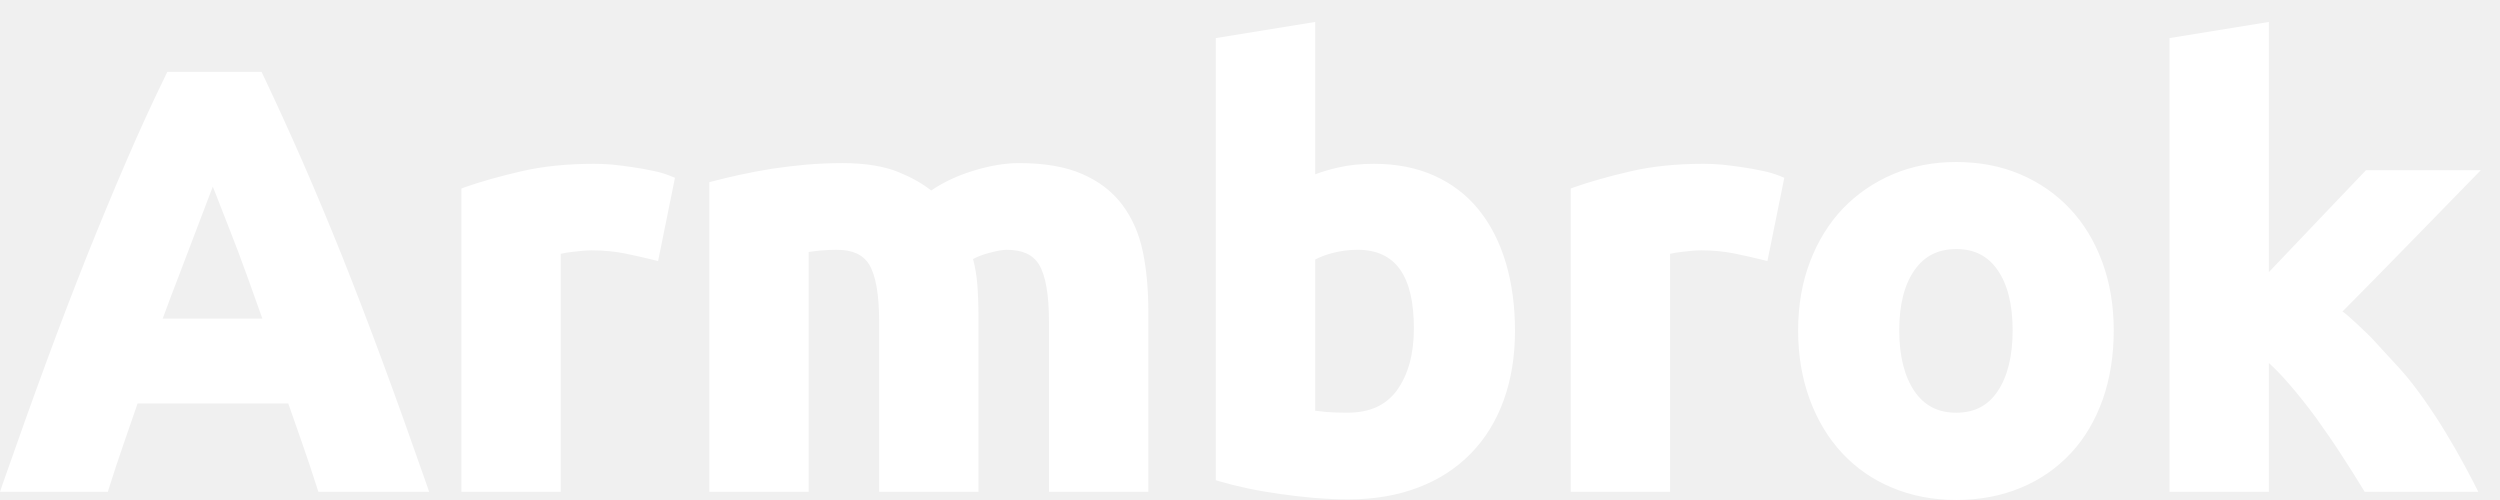
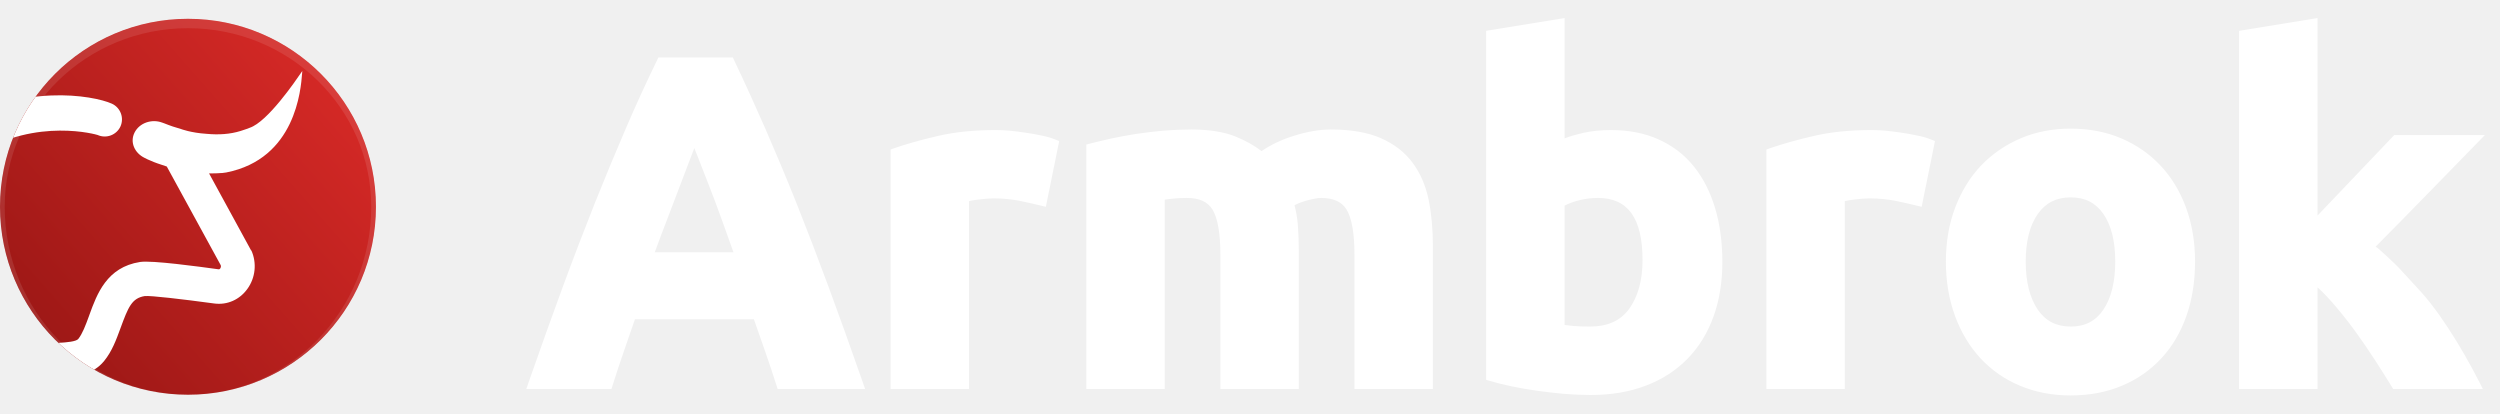
- <svg xmlns="http://www.w3.org/2000/svg" width="105" height="21" viewBox="0 0 105 21" fill="none">
-   <path fill-rule="evenodd" clip-rule="evenodd" d="M82.162 17.334C81.404 17.334 80.831 17.044 80.415 16.442C79.987 15.818 79.768 14.957 79.768 13.875C79.768 12.793 79.987 11.94 80.415 11.338C80.829 10.751 81.402 10.461 82.162 10.461C82.923 10.461 83.491 10.751 83.896 11.338C84.318 11.94 84.531 12.793 84.531 13.875C84.531 14.957 84.316 15.825 83.894 16.442C83.487 17.044 82.92 17.334 82.162 17.334ZM88.292 10.995C87.97 10.126 87.512 9.372 86.932 8.762C86.352 8.145 85.648 7.658 84.838 7.315C84.028 6.972 83.128 6.804 82.162 6.804C81.213 6.804 80.321 6.972 79.51 7.315C78.702 7.658 77.994 8.145 77.404 8.755C76.817 9.372 76.35 10.126 76.019 10.995C75.689 11.856 75.521 12.831 75.521 13.875C75.521 14.926 75.685 15.894 76.007 16.77C76.329 17.646 76.785 18.4 77.364 19.025C77.947 19.65 78.65 20.145 79.463 20.48C80.271 20.823 81.177 20.999 82.162 20.999C83.16 20.999 84.077 20.823 84.888 20.48C85.698 20.145 86.401 19.65 86.984 19.025C87.564 18.4 88.011 17.639 88.32 16.762C88.625 15.894 88.777 14.918 88.777 13.875C88.777 12.831 88.614 11.863 88.292 10.995ZM56.595 17.333C56.272 17.333 55.973 17.326 55.703 17.303C55.581 17.287 55.468 17.275 55.366 17.264C55.321 17.259 55.278 17.254 55.237 17.25V10.903C55.43 10.796 55.67 10.705 55.955 10.629C56.302 10.537 56.659 10.491 57.014 10.491C58.607 10.491 59.383 11.573 59.383 13.798C59.383 14.88 59.139 15.748 58.664 16.404C58.2 17.028 57.522 17.333 56.595 17.333ZM63.248 11.048C62.993 10.187 62.614 9.44 62.118 8.823C61.617 8.198 60.991 7.718 60.249 7.383C59.513 7.048 58.656 6.88 57.704 6.88C57.18 6.88 56.679 6.926 56.218 7.032C55.883 7.108 55.556 7.2 55.237 7.322V0.922L51.064 1.6V20.168L51.24 20.221C51.577 20.32 51.966 20.419 52.397 20.51C52.821 20.602 53.279 20.678 53.758 20.747C54.228 20.815 54.714 20.868 55.202 20.914C55.695 20.952 56.171 20.975 56.617 20.975C57.712 20.975 58.706 20.808 59.571 20.472C60.438 20.145 61.181 19.657 61.781 19.04C62.378 18.43 62.842 17.676 63.156 16.808C63.471 15.939 63.63 14.964 63.63 13.897C63.63 12.861 63.501 11.901 63.248 11.048ZM8.562 8.825C8.638 8.623 8.71 8.432 8.779 8.252L8.793 8.217C8.845 8.085 8.895 7.96 8.938 7.84C8.961 7.898 8.985 7.959 9.01 8.022C9.038 8.093 9.068 8.168 9.099 8.244L9.203 8.513C9.344 8.877 9.503 9.287 9.679 9.73C9.902 10.294 10.137 10.919 10.375 11.581L10.517 11.976C10.681 12.43 10.848 12.896 11.019 13.38H6.834C7.062 12.755 7.288 12.161 7.506 11.597L7.594 11.366C7.82 10.778 8.028 10.237 8.214 9.738C8.339 9.413 8.454 9.108 8.562 8.825ZM17.908 20.32C17.264 18.477 16.647 16.755 16.072 15.2C15.492 13.631 14.919 12.138 14.372 10.766C13.822 9.395 13.267 8.069 12.719 6.812C12.177 5.578 11.616 4.343 11.054 3.162L10.987 3.018H7.027L6.958 3.162C6.383 4.336 5.821 5.57 5.283 6.82C4.748 8.061 4.198 9.387 3.645 10.766C3.095 12.153 2.522 13.639 1.948 15.2C1.38 16.739 0.763 18.469 0.114 20.32L0 20.656H4.53L4.584 20.48C4.77 19.886 4.973 19.277 5.189 18.652L5.779 16.945H12.107L12.704 18.652C12.92 19.269 13.126 19.886 13.314 20.48L13.371 20.656H18.024L17.908 20.32ZM28.349 7.467L27.64 10.964L27.39 10.903C27.065 10.82 26.676 10.736 26.24 10.644C25.814 10.56 25.348 10.515 24.857 10.515C24.642 10.515 24.374 10.538 24.062 10.576C23.859 10.598 23.688 10.629 23.552 10.659V20.656H19.379V7.917L19.543 7.856C20.204 7.627 20.999 7.399 21.901 7.193C22.813 6.98 23.841 6.88 24.957 6.88C25.16 6.88 25.408 6.888 25.695 6.911L25.749 6.917C26.01 6.945 26.279 6.975 26.547 7.018C26.83 7.056 27.117 7.109 27.4 7.17C27.695 7.223 27.95 7.307 28.16 7.391L28.349 7.467ZM48.23 20.656V13.059C48.23 12.161 48.154 11.322 48.002 10.583C47.846 9.829 47.559 9.166 47.142 8.61C46.724 8.046 46.154 7.612 45.45 7.307C44.756 7.002 43.864 6.85 42.799 6.85C42.202 6.85 41.54 6.964 40.836 7.185C40.197 7.383 39.617 7.658 39.109 8C38.737 7.703 38.279 7.452 37.746 7.231C37.134 6.98 36.334 6.85 35.37 6.85C34.892 6.85 34.394 6.873 33.893 6.911C33.392 6.957 32.9 7.018 32.431 7.086C31.965 7.162 31.512 7.246 31.086 7.338C30.649 7.437 30.288 7.52 29.976 7.604L29.792 7.65V20.656H33.965V10.583C34.124 10.56 34.29 10.538 34.458 10.522C34.693 10.499 34.926 10.492 35.147 10.492C35.801 10.492 36.245 10.69 36.505 11.109C36.782 11.566 36.924 12.374 36.924 13.509V20.656H41.096V13.303C41.096 12.831 41.079 12.366 41.047 11.94C41.017 11.574 40.958 11.216 40.868 10.88C41.049 10.781 41.27 10.698 41.52 10.629C41.85 10.538 42.107 10.492 42.281 10.492C42.935 10.492 43.379 10.69 43.637 11.109C43.916 11.566 44.057 12.374 44.057 13.509V20.656H48.23ZM74.232 10.964L74.941 7.467L74.755 7.391C74.543 7.307 74.287 7.223 73.992 7.17C73.71 7.109 73.422 7.056 73.14 7.018C72.872 6.975 72.605 6.946 72.346 6.917L72.288 6.911C72 6.888 71.753 6.88 71.549 6.88C70.434 6.88 69.408 6.98 68.496 7.193C67.592 7.399 66.799 7.627 66.138 7.856L65.972 7.917V20.656H70.144V10.659C70.28 10.629 70.451 10.598 70.654 10.576C70.966 10.538 71.234 10.515 71.45 10.515C71.94 10.515 72.407 10.56 72.832 10.644C73.271 10.736 73.657 10.82 73.982 10.903L74.232 10.964ZM99.317 20.656H104.089L103.904 20.29C103.84 20.172 103.779 20.054 103.717 19.936C103.656 19.818 103.594 19.7 103.53 19.581C103.001 18.606 102.43 17.654 101.79 16.747C101.478 16.313 101.175 15.909 100.811 15.505C100.601 15.276 100.391 15.048 100.182 14.821C99.995 14.618 99.808 14.415 99.621 14.21C99.524 14.103 98.433 13.052 98.378 13.09C99.295 12.183 104.195 7.147 104.195 7.147H99.373C99.373 7.147 95.519 11.185 95.293 11.429V0.922L91.12 1.6V20.656H95.293V15.246C95.561 15.49 95.833 15.772 96.104 16.084C96.512 16.549 96.908 17.052 97.283 17.562C97.657 18.081 98.013 18.599 98.348 19.117C98.68 19.627 98.982 20.107 99.242 20.534L99.317 20.656Z" fill="#ffffff" />
+ <svg xmlns="http://www.w3.org/2000/svg" viewBox="0 0 133 22" fill="none">
+   <g clip-path="url(#clip0_4229_3648)">
+     <mask id="path-2-inside-1_4229_3648" fill="white">
+       <path d="M0 11C0 5.477 4.477 1 10 1C15.523 1 20 5.477 20 11C20 16.523 15.523 21 10 21C4.477 21 0 16.523 0 11Z" />
+     </mask>
+     <path d="M0 11C0 5.477 4.477 1 10 1C15.523 1 20 5.477 20 11C20 16.523 15.523 21 10 21C4.477 21 0 16.523 0 11Z" fill="url(#paint0_linear_4229_3648)" />
+     <path d="M-0.25 10.75C-0.25 5.089 4.339 0.5 10 0.5C15.661 0.5 20.25 5.089 20.25 10.75L19.75 11C19.75 5.753 15.385 1.5 10 1.5C4.615 1.5 0.25 5.753 0.25 11L-0.25 10.75ZM20 21H0H20ZM10 21C4.339 21 -0.25 16.411 -0.25 10.75C-0.25 5.089 4.339 0.5 10 0.5V1.5C4.615 1.5 0.25 5.753 0.25 11C0.25 16.523 4.615 21 10 21ZM10 0.5C15.661 0.5 20.25 5.089 20.25 10.75C20.25 16.411 15.661 21 10 21C15.385 21 19.75 16.523 19.75 11C19.75 5.753 15.385 1.5 10 1.5V0.5Z" fill="white" fill-opacity="0.1" mask="url(#path-2-inside-1_4229_3648)" />
+     <path fill-rule="evenodd" clip-rule="evenodd" d="M12.039 9.175C11.971 9.186 11.898 9.198 11.83 9.203H11.824C11.591 9.222 11.355 9.228 11.122 9.225L13.361 13.327L13.372 13.322C13.671 13.988 13.592 14.773 13.163 15.366C12.745 15.948 12.09 16.236 11.401 16.146C9.604 15.903 8.029 15.722 7.707 15.75C7.012 15.858 6.825 16.332 6.407 17.467L6.4 17.488C6.182 18.08 5.956 18.693 5.543 19.201C4.933 19.953 4.063 20.015 3.244 20.071C2.821 20.099 2.533 20.122 2.149 20.325C1.798 20.512 1.318 20.941 1.205 21.302H-1.139C-0.941 20.772 -0.591 20.015 -0.32 19.715C0.855 18.411 2.075 18.315 3.12 18.241C3.561 18.213 4.046 18.173 4.165 18.032C4.385 17.755 4.555 17.303 4.73 16.823L4.759 16.742C5.156 15.649 5.678 14.213 7.452 13.937C8.069 13.838 10.627 14.19 11.557 14.317L11.627 14.327C11.643 14.332 11.677 14.332 11.717 14.282C11.728 14.265 11.773 14.197 11.745 14.112L8.873 8.859C8.705 8.807 8.536 8.751 8.368 8.689C8.255 8.65 8.142 8.605 8.029 8.554L7.854 8.48L7.695 8.401C7.159 8.142 6.899 7.565 7.159 7.051C7.419 6.537 8.068 6.317 8.622 6.52L8.735 6.56L8.955 6.645C9.021 6.673 9.095 6.697 9.167 6.721C9.181 6.726 9.195 6.73 9.209 6.735C9.35 6.78 9.492 6.825 9.633 6.865C9.633 6.865 10.164 7.068 10.983 7.119C11.627 7.181 12.242 7.142 12.802 6.967C12.826 6.959 12.856 6.949 12.889 6.938C13.019 6.896 13.197 6.838 13.287 6.797C14.238 6.479 15.717 4.31 16.026 3.858C16.062 3.805 16.082 3.775 16.083 3.775C16.08 3.807 16.077 3.85 16.072 3.904C16.005 4.778 15.72 8.447 12.039 9.175ZM-1.195 8.187C1.968 6.238 5.171 7.17 5.193 7.181C5.657 7.39 6.199 7.181 6.408 6.729C6.617 6.266 6.408 5.724 5.95 5.515C4.962 5.069 1.087 4.408 -2.392 6.69C-2.68 6.882 -3.657 7.639 -4.155 8.192H-1.195V8.187Z" fill="white" />
+   </g>
+   <path fill-rule="evenodd" clip-rule="evenodd" d="M110.161 17.373C109.404 17.373 108.831 17.083 108.415 16.481C107.987 15.857 107.768 14.996 107.768 13.914C107.768 12.832 107.987 11.979 108.415 11.377C108.829 10.79 109.402 10.5 110.161 10.5C110.923 10.5 111.491 10.79 111.896 11.377C112.318 11.979 112.531 12.832 112.531 13.914C112.531 14.996 112.315 15.864 111.894 16.481C111.487 17.083 110.92 17.373 110.161 17.373ZM116.292 11.034C115.97 10.165 115.512 9.411 114.932 8.801C114.352 8.184 113.648 7.697 112.838 7.354C112.028 7.011 111.128 6.843 110.161 6.843C109.213 6.843 108.321 7.011 107.51 7.354C106.702 7.697 105.994 8.184 105.404 8.794C104.817 9.411 104.35 10.165 104.019 11.034C103.689 11.895 103.521 12.87 103.521 13.914C103.521 14.965 103.685 15.933 104.007 16.809C104.329 17.685 104.785 18.439 105.364 19.064C105.947 19.689 106.65 20.184 107.463 20.52C108.271 20.862 109.178 21.038 110.161 21.038C111.16 21.038 112.077 20.862 112.888 20.52C113.698 20.184 114.401 19.689 114.983 19.064C115.564 18.439 116.011 17.678 116.32 16.801C116.625 15.933 116.777 14.958 116.777 13.914C116.777 12.87 116.614 11.902 116.292 11.034ZM84.595 17.372C84.272 17.372 83.973 17.365 83.703 17.342C83.581 17.326 83.468 17.314 83.366 17.303C83.321 17.298 83.278 17.293 83.237 17.288V10.942C83.43 10.835 83.67 10.744 83.955 10.668C84.302 10.576 84.659 10.53 85.014 10.53C86.607 10.53 87.383 11.612 87.383 13.837C87.383 14.919 87.139 15.788 86.664 16.443C86.2 17.067 85.522 17.372 84.595 17.372ZM91.248 11.087C90.993 10.226 90.614 9.479 90.118 8.862C89.618 8.237 88.991 7.757 88.249 7.422C87.513 7.087 86.656 6.919 85.704 6.919C85.18 6.919 84.679 6.965 84.218 7.071C83.883 7.148 83.556 7.239 83.237 7.361V0.961L79.064 1.639V20.207L79.24 20.26C79.577 20.359 79.966 20.458 80.397 20.549C80.821 20.641 81.279 20.717 81.758 20.786C82.228 20.854 82.714 20.907 83.202 20.953C83.695 20.991 84.171 21.014 84.617 21.014C85.712 21.014 86.706 20.847 87.571 20.511C88.438 20.184 89.181 19.696 89.781 19.079C90.378 18.47 90.842 17.715 91.156 16.847C91.471 15.978 91.63 15.003 91.63 13.936C91.63 12.9 91.501 11.94 91.248 11.087ZM36.562 8.864C36.638 8.662 36.71 8.471 36.779 8.291L36.793 8.256C36.845 8.124 36.895 7.999 36.938 7.88C36.961 7.937 36.985 7.998 37.01 8.061C37.038 8.132 37.068 8.207 37.099 8.283L37.203 8.552C37.344 8.916 37.503 9.326 37.679 9.769C37.901 10.333 38.137 10.958 38.375 11.62L38.517 12.015C38.681 12.469 38.848 12.935 39.019 13.419H34.834C35.062 12.794 35.288 12.2 35.506 11.636L35.594 11.405C35.82 10.817 36.028 10.276 36.214 9.777C36.339 9.452 36.454 9.148 36.561 8.865L36.562 8.864ZM45.908 20.36C45.264 18.516 44.647 16.794 44.072 15.239C43.492 13.67 42.919 12.177 42.372 10.805C41.822 9.434 41.267 8.108 40.719 6.851C40.177 5.617 39.616 4.382 39.054 3.201L38.987 3.057H35.027L34.958 3.201C34.383 4.375 33.821 5.609 33.283 6.859C32.748 8.101 32.198 9.426 31.645 10.805C31.095 12.192 30.523 13.678 29.948 15.239C29.38 16.779 28.763 18.508 28.114 20.36L28 20.695H32.53L32.584 20.52C32.77 19.925 32.973 19.316 33.189 18.691L33.779 16.984H40.107L40.704 18.691C40.92 19.308 41.126 19.925 41.314 20.52L41.371 20.695H46.024L45.908 20.36ZM56.349 7.506L55.64 11.003L55.39 10.942C55.065 10.859 54.676 10.775 54.24 10.683C53.814 10.6 53.348 10.554 52.857 10.554C52.642 10.554 52.374 10.577 52.062 10.615C51.859 10.638 51.688 10.668 51.552 10.699V20.695H47.379V7.956L47.542 7.895C48.204 7.666 48.999 7.438 49.901 7.232C50.813 7.019 51.841 6.919 52.957 6.919C53.16 6.919 53.408 6.927 53.695 6.95L53.749 6.956C54.01 6.984 54.279 7.014 54.547 7.057C54.83 7.095 55.117 7.148 55.4 7.209C55.695 7.262 55.95 7.346 56.16 7.43L56.349 7.506ZM76.23 20.695V13.099C76.23 12.2 76.154 11.361 76.002 10.622C75.846 9.868 75.559 9.205 75.142 8.649C74.724 8.085 74.154 7.651 73.45 7.346C72.756 7.041 71.864 6.889 70.799 6.889C70.202 6.889 69.54 7.003 68.836 7.224C68.197 7.422 67.617 7.697 67.109 8.04C66.737 7.742 66.279 7.491 65.746 7.27C65.134 7.019 64.334 6.889 63.37 6.889C62.892 6.889 62.394 6.912 61.893 6.95C61.392 6.996 60.9 7.057 60.431 7.125C59.965 7.201 59.512 7.285 59.086 7.377C58.649 7.476 58.288 7.56 57.976 7.643L57.792 7.689V20.695H61.965V10.622C62.124 10.6 62.29 10.577 62.458 10.562C62.693 10.539 62.926 10.531 63.147 10.531C63.801 10.531 64.245 10.729 64.505 11.148C64.782 11.605 64.924 12.413 64.924 13.548V20.695H69.096V13.342C69.096 12.87 69.079 12.405 69.047 11.979C69.017 11.613 68.958 11.255 68.868 10.919C69.049 10.82 69.269 10.737 69.52 10.668C69.85 10.577 70.107 10.531 70.281 10.531C70.935 10.531 71.379 10.729 71.637 11.148C71.916 11.605 72.057 12.413 72.057 13.548V20.695H76.23ZM102.232 11.003L102.941 7.506L102.755 7.43C102.543 7.346 102.287 7.262 101.992 7.209C101.71 7.148 101.423 7.095 101.14 7.057C100.872 7.014 100.605 6.985 100.346 6.956L100.288 6.95C100 6.927 99.753 6.919 99.549 6.919C98.434 6.919 97.408 7.019 96.496 7.232C95.592 7.438 94.799 7.666 94.138 7.895L93.972 7.956V20.695H98.144V10.699C98.28 10.668 98.451 10.638 98.654 10.615C98.966 10.577 99.234 10.554 99.45 10.554C99.94 10.554 100.407 10.6 100.832 10.683C101.271 10.775 101.657 10.859 101.982 10.942L102.232 11.003ZM127.317 20.695H132.089L131.904 20.329C131.84 20.211 131.779 20.093 131.717 19.975C131.656 19.857 131.594 19.739 131.53 19.62C131.001 18.645 130.43 17.693 129.79 16.786C129.478 16.352 129.175 15.948 128.811 15.544C128.601 15.315 128.391 15.088 128.182 14.86C127.995 14.657 127.808 14.454 127.621 14.249C127.524 14.142 126.433 13.091 126.378 13.129C127.295 12.222 132.195 7.186 132.195 7.186H127.373C127.373 7.186 123.519 11.224 123.293 11.468V0.961L119.12 1.64V20.695H123.293V15.285C123.56 15.529 123.833 15.811 124.104 16.123C124.512 16.588 124.908 17.091 125.283 17.601C125.657 18.119 126.013 18.638 126.348 19.156C126.68 19.666 126.982 20.146 127.242 20.573L127.317 20.695Z" fill="white" />
+   <defs>
+     <linearGradient id="paint0_linear_4229_3648" x1="20" y1="1" x2="-14.875" y2="31.75" gradientUnits="userSpaceOnUse">
+       <stop stop-color="#DF2C29" />
+       <stop offset="1" stop-color="#630605" />
+     </linearGradient>
+     <clipPath id="clip0_4229_3648">
+       <rect y="1" width="20" height="20" rx="10" fill="white" />
+     </clipPath>
+   </defs>
</svg>
